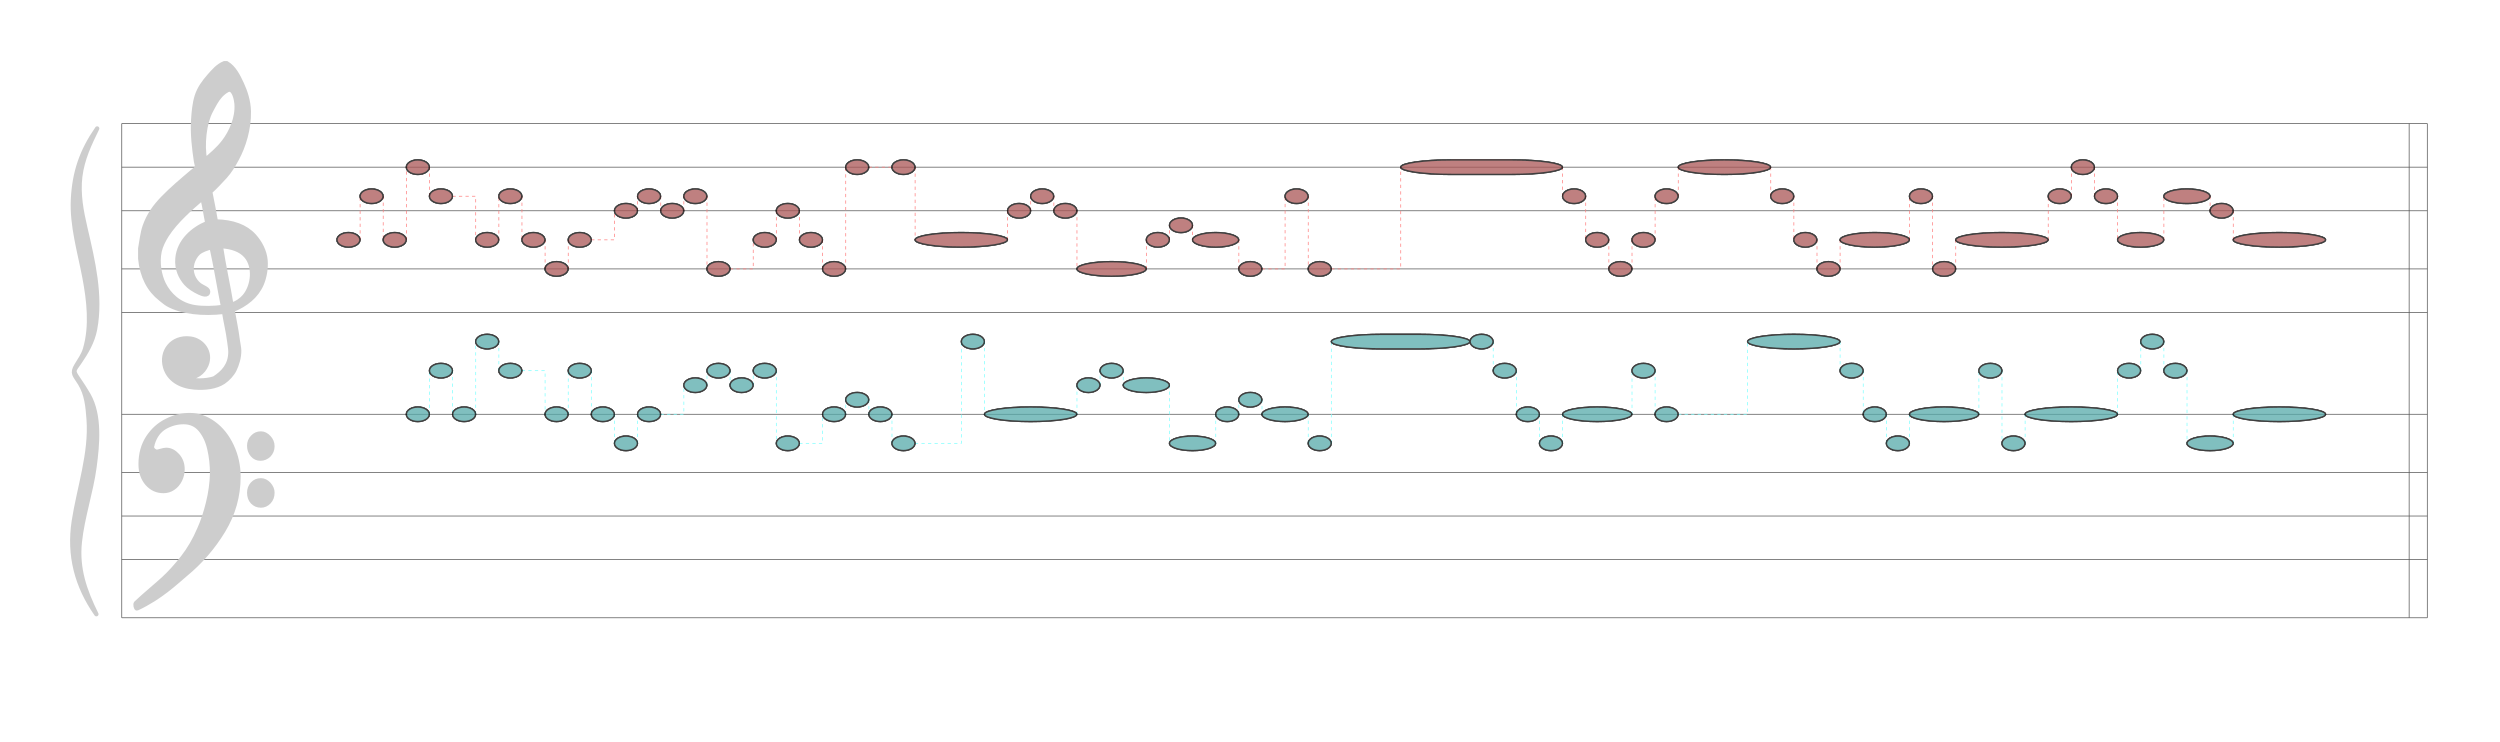
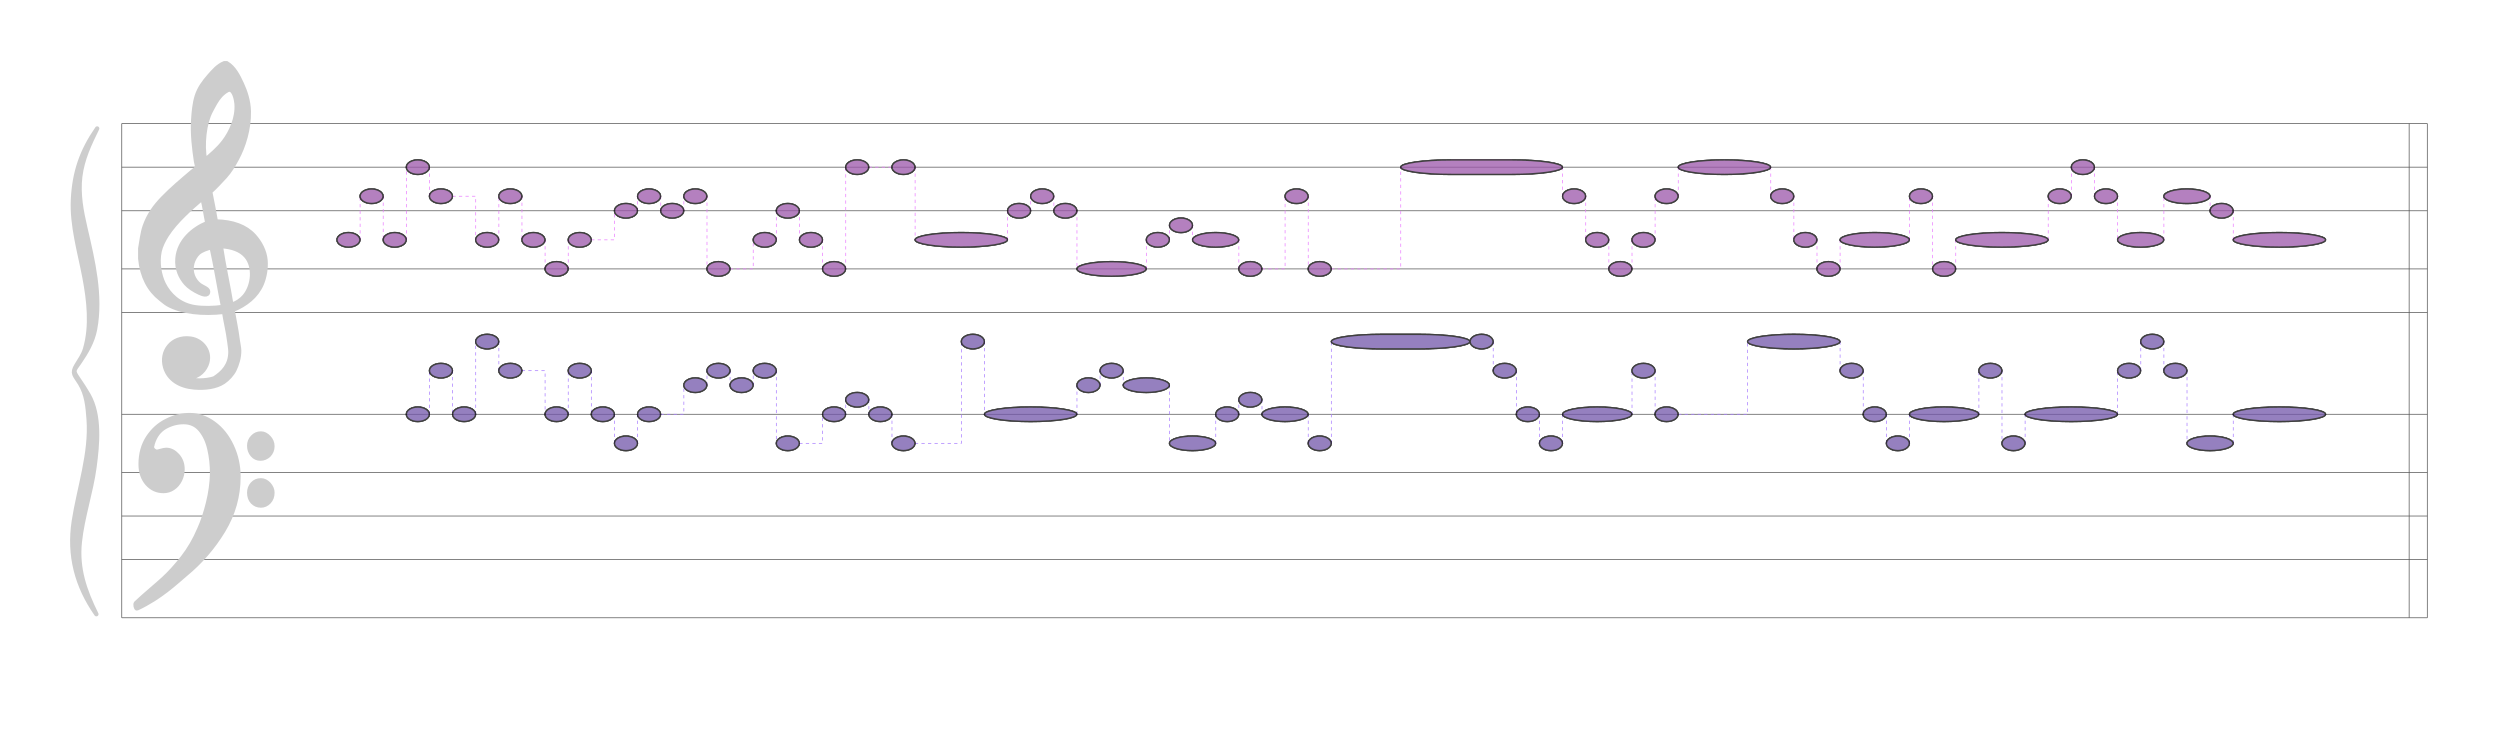
<svg xmlns="http://www.w3.org/2000/svg" version="1.1" viewPort="0 40 39.996 41" viewBox="-200 -50 1719.87 510" width="1719.87" height="510">
  <filter id="constantOpacity">
    <feComponentTransfer>
      <feFuncA type="table" tableValues="0 .5 .5" />
    </feComponentTransfer>
  </filter>
  <g transform="scale(35, -10) translate(0, -81)">
    <g class="staff-lines" stroke-width="0.5" stroke="#555555">
      <path vector-effect="non-scaling-stroke" d="M-3.321 64.5 L41.996 64.5" />
      <path vector-effect="non-scaling-stroke" d="M-3.321 67.5 L41.996 67.5" />
      <path vector-effect="non-scaling-stroke" d="M-3.321 71.5 L41.996 71.5" />
      <path vector-effect="non-scaling-stroke" d="M-3.321 74.5 L41.996 74.5" />
      <path vector-effect="non-scaling-stroke" d="M-3.321 77.5 L41.996 77.5" />
      <path vector-effect="non-scaling-stroke" d="M-3.321 43.5 L41.996 43.5" />
      <path vector-effect="non-scaling-stroke" d="M-3.321 47.5 L41.996 47.5" />
      <path vector-effect="non-scaling-stroke" d="M-3.321 50.5 L41.996 50.5" />
      <path vector-effect="non-scaling-stroke" d="M-3.321 53.5 L41.996 53.5" />
      <path vector-effect="non-scaling-stroke" d="M-3.321 57.5 L41.996 57.5" />
      <path vector-effect="non-scaling-stroke" d="M41.639,43.5 L41.639,77.5" />
      <path vector-effect="non-scaling-stroke" d="M41.996,43.5 L41.996,77.5" />
      <path vector-effect="non-scaling-stroke" d="M-3.321,43.5 L-3.321,77.5 z" />
    </g>
    <g transform="scale(0.714286, 1)">
      <g vector-effect="non-scaling-stroke" class="treble-clef" stroke="#cdcdcd" stroke-width="3" fill="#cdcdcd" transform="translate(-17.25, 5.15) scale(0.06, 0.07)">
        <path vector-effect="non-scaling-stroke" d="M250.026,1080.111c-2.375-5.813-4.501-12.037-5.616-19.656c-1.07-7.32-1.387-15.609-1.62-23.113    c-0.426-13.713,0.409-28.548,1.296-41.038c0.132-1.861,0.517-3.882,0.432-5.183c-0.118-1.794-1.622-3.834-2.484-5.401    c-4.551-8.266-9.023-16.291-13.176-25.488c-3.56-7.883-6.46-16.235-8.316-27.648c-1.087-6.682-1.406-14.26-2.053-21.816   c0-3.313,0-6.623,0-9.936c0.817-17.854,4.099-30.916,9.396-39.743c1.084-1.808,2.228-3.951,3.24-5.186    c6.218-7.579,16.081-9.873,25.812-7.343c0.598-8.887,1.858-19.53,2.376-28.944c0.193-3.49,0.54-7.194,0.54-10.368    c-0.003-13.193-3.44-20.603-7.452-26.135c-3.645-2.613-9.925-3.099-13.176,0.43c4.904-0.174,8.174,5.425,9.612,12.744    c2.427,12.351-1.738,24.386-7.344,25.918c-8.458,2.316-13.738-12.691-11.556-28.295c1.622-11.598,6.603-18.42,13.176-19.655    c5.073-0.956,10.149,0.426,13.608,5.399c1.988,2.858,4.009,7.685,4.968,11.879c1.246,5.448,2.18,12.212,2.16,18.792    c-0.01,3.246-0.453,6.761-0.648,10.152c-0.614,10.689-1.579,19.729-2.376,29.812c6.095,5.437,10.941,13.432,13.392,25.704    c1.302,6.52,2.035,15.517,1.727,23.111c-0.375,9.302-2.565,17.712-5.183,23.975c-3.863,9.248-9.852,13.985-17.604,14.257    c-0.849,9.749-1.633,19.633-2.593,29.159c2.376,4.619,4.55,9.643,6.805,14.906c2.185,5.095,3.892,11.286,5.508,17.712    c2.98,11.855,5.576,29.004,5.4,46.44c-0.102,10.157-1.538,19.319-3.24,27.215c-1.691,7.847-3.557,15.81-6.912,20.089    c-0.36,0-0.72,0-1.08,0C254.113,1090.306,252.068,1085.104,250.026,1080.111z M248.19,997.6    c-1.362,15.429-0.295,36.475,2.7,48.384c1.367,5.441,2.426,10.329,4.428,15.122c0.854,2.04,3.006,5.909,4.104,5.83    c2.104-0.153,3.064-9.245,3.24-13.824c0.542-14.092-2.623-28.387-5.832-37.366C254.247,1008.515,250.911,1002.572,248.19,997.6z     M249.27,935.823c-6.565-5.809-13.02-17.569-13.716-34.776c-0.425-10.517,1.463-18.693,3.888-24.624    c1.422-3.478,3.789-6.692,6.156-9.072c1.287-1.293,4.09-3.666,3.996,1.296c-0.048,2.584-2.504,4.06-3.888,6.263    c-2.557,4.079-4.489,12.399-3.348,21.385c0.481,3.784,1.636,7.983,2.808,10.153c1.458,2.697,3.725,4.34,6.048,5.615    c1.987-19.137,3.451-39.323,5.292-58.753c-4.493-1.347-9.224-1.49-13.068-0.213c-6.922,2.298-11.753,12.045-14.256,23.111    c-1.838,8.128-2.944,20.546-1.837,31.752c0.529,5.353,1.939,11.271,3.348,15.984c4.113,13.751,11.055,26.606,16.308,36.289    C247.971,952.523,248.466,943.862,249.27,935.823z M260.286,855.473c-1.479,19.361-3.545,38.701-4.86,57.671    c5.07-0.638,9.023-3.541,11.556-9.718c4.25-10.369,3.378-29.217-0.648-39.53C264.924,860.283,262.694,856.868,260.286,855.473z" />
      </g>
      <g class="bass-clef" fill="#cdcdcd" stroke="#cdcdcd" transform="scale(1.02, 1) translate(-0.25, 0.25)" stroke-width="3">
        <g transform="matrix(0.1835537,0,0,0.1830159,-98.29797,-1128.841)">
          <path vector-effect="non-scaling-stroke" d="M514.308,6407.837c3.419,4.086,5.655,9.64,7.124,12.803     c2.204,4.648,4.046,10.097,5.538,16.384c1.492,6.287,2.238,13.068,2.238,20.385c0,4.115-0.338,7.925-0.991,11.507     c-0.653,3.543-1.527,6.4-2.647,8.459c-1.108,2.095-2.297,3.125-3.545,3.125c-1.142,0-2.262-0.687-3.369-2.135     c-1.119-1.41-2.029-3.505-2.752-6.325c-0.711-2.819-1.073-6.135-1.073-9.982c0-3.011,0.326-5.411,0.968-7.317     c0.653-1.867,1.446-2.78,2.379-2.78c0.513,0,0.991,0.342,1.422,1.104c0.431,0.724,0.769,1.753,1.014,3.011     c0.245,1.257,0.373,2.628,0.373,4.077c0,2.019-0.245,3.733-0.735,5.144c-0.501,1.41-1.049,2.132-1.667,2.132     c-0.21,0-0.466-0.152-0.781-0.38c-0.303-0.229-0.501-0.342-0.571-0.342c-0.14,0-0.292,0.152-0.466,0.495     c-0.175,0.342-0.268,0.799-0.292,1.41c0.07,0.495,0.117,0.838,0.117,1.104c0.338,2.896,0.944,4.953,1.796,6.249     c0.863,1.258,1.784,1.905,2.763,1.905c1.014,0,1.83-0.953,2.46-2.858c0.63-1.943,1.073-4.344,1.329-7.277     c0.268-2.896,0.396-5.981,0.396-9.22c-0.035-3.468-0.221-7.125-0.583-10.897c-0.361-3.81-0.804-7.163-1.317-10.059     c-0.653-3.925-1.458-7.468-2.414-10.593c-0.956-3.124-1.889-5.752-2.775-7.849c-0.886-2.133-2.731-5.973-4.104-9.297     C514,6409.468,514.126,6407.62,514.308,6407.837z" />
          <path vector-effect="non-scaling-stroke" d="M531.259,6465.557c0.313-0.979,0.705-1.415,1.189-1.415     c0.457,0,0.862,0.436,1.228,1.306c0.339,0.908,0.522,2.032,0.522,3.339c0,1.233-0.17,2.358-0.522,3.302     c-0.353,0.979-0.745,1.488-1.163,1.488c-0.483,0-0.888-0.436-1.215-1.343c-0.34-0.871-0.509-1.958-0.509-3.266     C530.789,6467.626,530.945,6466.5,531.259,6465.557z" />
          <path vector-effect="non-scaling-stroke" d="M531.272,6447.847c0.327-0.871,0.732-1.342,1.241-1.342     c0.457,0,0.849,0.471,1.189,1.378c0.327,0.908,0.497,2.033,0.497,3.447c0,1.162-0.183,2.214-0.522,3.193     c-0.366,0.98-0.745,1.452-1.163,1.452c-0.509,0-0.914-0.436-1.241-1.343c-0.313-0.87-0.483-1.996-0.483-3.301     C530.789,6449.879,530.958,6448.717,531.272,6447.847z" />
        </g>
      </g>
    </g>
    <g transform="scale(0.714286, 1)">
      <g class="brace" transform="rotate(0.2) translate(30.5,-324) scale(1,-1) scale(.0175)">
        <path vector-effect="non-scaling-stroke" stroke="#cdcdcd" fill="#cdcdcd" stroke-width="3" stroke-linejoin="round" d="M-2031.812-22924.453    c-24.919,88.91-36.494,171.418-39.024,279.09c-2.379,101.156,9.877,207.264,16.991,305.533    c6.605,91.162,10.955,191.51-0.048,282.248c-2.757,22.732-8.614,43.227-13.597,63.254c-8.261,33.207-2.886,38.68,5.136,72.111    c10.485,43.689,11.808,90.887,13.172,140.795c3.604,132-16.215,270.613-24.675,400.074    c-8.818,134.883,3.651,255.861,34.113,366.164c-17.906-92.289-29.886-179.082-25.068-283.635    c4.572-99.275,18.379-195.207,24.078-294.23c5.11-88.826,9.914-203.154-8.344-284.342c-4.91-21.82-10.217-42.227-15.835-62.98    c-9.146-33.812-7.235-31.322,2.353-65.664c11.021-39.504,20.774-80.965,24.589-128.662c10.5-131.361-2.347-271.072-13.816-398.416    c-5.957-66.148-10.878-134.006-7.34-202.238C-2055.575-22803.877-2044.086-22863.117-2031.812-22924.453L-2031.812-22924.453z" />
      </g>
    </g>
    <g style="stroke-width:1; stroke:black;">
-       <g class="note-lines track-2" fill="none" stroke="hsl(180, 100%, 75%)" stroke-dasharray="2.25" vector-effect="non-scaling-stroke" stroke-width="0.5">
+       <g class="note-lines track-2" fill="none" stroke="hsl(260, 100%, 75%)" stroke-dasharray="2.25" vector-effect="non-scaling-stroke" stroke-width="0.5">
        <path vector-effect="non-scaling-stroke" d=" M2.723 57.5 L2.727 57.5 L2.727 60.5" />
        <path vector-effect="non-scaling-stroke" d=" M3.178 60.5 L3.182 60.5 L3.182 57.5" />
        <path vector-effect="non-scaling-stroke" d=" M3.633 57.5 L3.636 57.5 L3.636 62.5" />
        <path vector-effect="non-scaling-stroke" d=" M4.087 62.5 L4.091 62.5 L4.091 60.5" />
        <path vector-effect="non-scaling-stroke" d=" M4.542 60.5 L5 60.5 L5 57.5" />
        <path vector-effect="non-scaling-stroke" d=" M5.451 57.5 L5.455 57.5 L5.455 60.5" />
        <path vector-effect="non-scaling-stroke" d=" M5.905 60.5 L5.909 60.5 L5.909 57.5" />
        <path vector-effect="non-scaling-stroke" d=" M6.36 57.5 L6.364 57.5 L6.364 55.5" />
        <path vector-effect="non-scaling-stroke" d=" M6.814 55.5 L6.818 55.5 L6.818 57.5" />
        <path vector-effect="non-scaling-stroke" d=" M7.269 57.5 L7.727 57.5 L7.727 59.5" />
        <path vector-effect="non-scaling-stroke" d=" M8.178 59.5 L8.182 59.5 L8.182 60.5" />
        <path vector-effect="non-scaling-stroke" d=" M8.633 60.5 L8.636 60.5 L8.636 59.5" />
        <path vector-effect="non-scaling-stroke" d=" M9.087 59.5 L9.091 59.5 L9.091 60.5" />
        <path vector-effect="non-scaling-stroke" d=" M9.542 60.5 L9.545 60.5 L9.545 55.5" />
        <path vector-effect="non-scaling-stroke" d=" M9.996 55.5 L10.454 55.5 L10.454 57.5" />
        <path vector-effect="non-scaling-stroke" d=" M10.905 57.5 L10.909 57.5 L10.909 58.5" />
        <path vector-effect="non-scaling-stroke" d=" M11.36 58.5 L11.364 58.5 L11.364 57.5" />
        <path vector-effect="non-scaling-stroke" d=" M11.814 57.5 L11.818 57.5 L11.818 55.5" />
        <path vector-effect="non-scaling-stroke" d=" M12.269 55.5 L13.182 55.5 L13.182 62.5" />
        <path vector-effect="non-scaling-stroke" d=" M13.633 62.5 L13.636 62.5 L13.636 57.5" />
        <path vector-effect="non-scaling-stroke" d=" M15.451 57.5 L15.454 57.5 L15.454 59.5" />
        <path vector-effect="non-scaling-stroke" d=" M15.905 59.5 L15.909 59.5 L15.909 60.5" />
        <path vector-effect="non-scaling-stroke" d=" M16.36 60.5 L16.364 60.5 L16.364 59.5" />
        <path vector-effect="non-scaling-stroke" d=" M17.269 59.5 L17.273 59.5 L17.273 55.5" />
        <path vector-effect="non-scaling-stroke" d=" M18.178 55.5 L18.182 55.5 L18.182 57.5" />
        <path vector-effect="non-scaling-stroke" d=" M18.633 57.5 L18.636 57.5 L18.636 58.5" />
        <path vector-effect="non-scaling-stroke" d=" M19.087 58.5 L19.091 58.5 L19.091 57.5" />
        <path vector-effect="non-scaling-stroke" d=" M19.996 57.5 L20 57.5 L20 55.5" />
        <path vector-effect="non-scaling-stroke" d=" M20.451 55.5 L20.454 55.5 L20.454 62.5" />
        <path vector-effect="non-scaling-stroke" d=" M23.178 62.5 L23.182 62.5 L23.182 62.5" />
        <path vector-effect="non-scaling-stroke" d=" M23.633 62.5 L23.636 62.5 L23.636 60.5" />
        <path vector-effect="non-scaling-stroke" d=" M24.087 60.5 L24.091 60.5 L24.091 57.5" />
        <path vector-effect="non-scaling-stroke" d=" M24.542 57.5 L24.545 57.5 L24.545 55.5" />
        <path vector-effect="non-scaling-stroke" d=" M24.996 55.5 L25 55.5 L25 57.5" />
        <path vector-effect="non-scaling-stroke" d=" M26.36 57.5 L26.364 57.5 L26.364 60.5" />
        <path vector-effect="non-scaling-stroke" d=" M26.814 60.5 L26.818 60.5 L26.818 57.5" />
        <path vector-effect="non-scaling-stroke" d=" M27.269 57.5 L28.636 57.5 L28.636 62.5" />
        <path vector-effect="non-scaling-stroke" d=" M30.451 62.5 L30.454 62.5 L30.454 60.5" />
        <path vector-effect="non-scaling-stroke" d=" M30.905 60.5 L30.909 60.5 L30.909 57.5" />
        <path vector-effect="non-scaling-stroke" d=" M31.36 57.5 L31.364 57.5 L31.364 55.5" />
        <path vector-effect="non-scaling-stroke" d=" M31.814 55.5 L31.818 55.5 L31.818 57.5" />
        <path vector-effect="non-scaling-stroke" d=" M33.178 57.5 L33.182 57.5 L33.182 60.5" />
        <path vector-effect="non-scaling-stroke" d=" M33.633 60.5 L33.636 60.5 L33.636 55.5" />
        <path vector-effect="non-scaling-stroke" d=" M34.087 55.5 L34.091 55.5 L34.091 57.5" />
        <path vector-effect="non-scaling-stroke" d=" M35.905 57.5 L35.909 57.5 L35.909 60.5" />
        <path vector-effect="non-scaling-stroke" d=" M36.36 60.5 L36.364 60.5 L36.364 62.5" />
        <path vector-effect="non-scaling-stroke" d=" M36.814 62.5 L36.818 62.5 L36.818 60.5" />
        <path vector-effect="non-scaling-stroke" d=" M37.269 60.5 L37.273 60.5 L37.273 55.5" />
        <path vector-effect="non-scaling-stroke" d=" M38.178 55.5 L38.182 55.5 L38.182 57.5" />
      </g>
-       <g class="note-lines track-1" fill="none" stroke="hsl(0, 100%, 75%)" stroke-dasharray="2.25" vector-effect="non-scaling-stroke" stroke-width="0.5">
+       <g class="note-lines track-1" fill="none" stroke="hsl(290, 100%, 75%)" stroke-dasharray="2.25" vector-effect="non-scaling-stroke" stroke-width="0.5">
        <path vector-effect="non-scaling-stroke" d=" M1.36 69.5 L1.364 69.5 L1.364 72.5" />
        <path vector-effect="non-scaling-stroke" d=" M1.814 72.5 L1.818 72.5 L1.818 69.5" />
        <path vector-effect="non-scaling-stroke" d=" M2.269 69.5 L2.273 69.5 L2.273 74.5" />
        <path vector-effect="non-scaling-stroke" d=" M2.723 74.5 L2.727 74.5 L2.727 72.5" />
        <path vector-effect="non-scaling-stroke" d=" M3.178 72.5 L3.636 72.5 L3.636 69.5" />
        <path vector-effect="non-scaling-stroke" d=" M4.087 69.5 L4.091 69.5 L4.091 72.5" />
        <path vector-effect="non-scaling-stroke" d=" M4.542 72.5 L4.545 72.5 L4.545 69.5" />
        <path vector-effect="non-scaling-stroke" d=" M4.996 69.5 L5 69.5 L5 67.5" />
        <path vector-effect="non-scaling-stroke" d=" M5.451 67.5 L5.455 67.5 L5.455 69.5" />
        <path vector-effect="non-scaling-stroke" d=" M5.905 69.5 L6.364 69.5 L6.364 71.5" />
        <path vector-effect="non-scaling-stroke" d=" M6.814 71.5 L6.818 71.5 L6.818 72.5" />
        <path vector-effect="non-scaling-stroke" d=" M7.269 72.5 L7.273 72.5 L7.273 71.5" />
        <path vector-effect="non-scaling-stroke" d=" M7.723 71.5 L7.727 71.5 L7.727 72.5" />
        <path vector-effect="non-scaling-stroke" d=" M8.178 72.5 L8.182 72.5 L8.182 67.5" />
        <path vector-effect="non-scaling-stroke" d=" M8.633 67.5 L9.091 67.5 L9.091 69.5" />
        <path vector-effect="non-scaling-stroke" d=" M9.542 69.5 L9.545 69.5 L9.545 71.5" />
        <path vector-effect="non-scaling-stroke" d=" M9.996 71.5 L10 71.5 L10 69.5" />
        <path vector-effect="non-scaling-stroke" d=" M10.451 69.5 L10.454 69.5 L10.454 67.5" />
        <path vector-effect="non-scaling-stroke" d=" M10.905 67.5 L10.909 67.5 L10.909 74.5" />
        <path vector-effect="non-scaling-stroke" d=" M11.36 74.5 L11.818 74.5 L11.818 74.5" />
        <path vector-effect="non-scaling-stroke" d=" M12.269 74.5 L12.273 74.5 L12.273 69.5" />
        <path vector-effect="non-scaling-stroke" d=" M14.087 69.5 L14.091 69.5 L14.091 71.5" />
        <path vector-effect="non-scaling-stroke" d=" M14.542 71.5 L14.545 71.5 L14.545 72.5" />
        <path vector-effect="non-scaling-stroke" d=" M14.996 72.5 L15 72.5 L15 71.5" />
        <path vector-effect="non-scaling-stroke" d=" M15.451 71.5 L15.454 71.5 L15.454 67.5" />
        <path vector-effect="non-scaling-stroke" d=" M16.814 67.5 L16.818 67.5 L16.818 69.5" />
        <path vector-effect="non-scaling-stroke" d=" M17.269 69.5 L17.273 69.5 L17.273 70.5" />
        <path vector-effect="non-scaling-stroke" d=" M17.724 70.5 L17.727 70.5 L17.727 69.5" />
        <path vector-effect="non-scaling-stroke" d=" M18.633 69.5 L18.636 69.5 L18.636 67.5" />
        <path vector-effect="non-scaling-stroke" d=" M19.087 67.5 L19.545 67.5 L19.545 72.5" />
        <path vector-effect="non-scaling-stroke" d=" M19.996 72.5 L20 72.5 L20 67.5" />
        <path vector-effect="non-scaling-stroke" d=" M20.451 67.5 L21.818 67.5 L21.818 74.5" />
        <path vector-effect="non-scaling-stroke" d=" M24.996 74.5 L25 74.5 L25 72.5" />
        <path vector-effect="non-scaling-stroke" d=" M25.451 72.5 L25.454 72.5 L25.454 69.5" />
        <path vector-effect="non-scaling-stroke" d=" M25.905 69.5 L25.909 69.5 L25.909 67.5" />
        <path vector-effect="non-scaling-stroke" d=" M26.36 67.5 L26.364 67.5 L26.364 69.5" />
        <path vector-effect="non-scaling-stroke" d=" M26.814 69.5 L26.818 69.5 L26.818 72.5" />
        <path vector-effect="non-scaling-stroke" d=" M27.269 72.5 L27.273 72.5 L27.273 74.5" />
        <path vector-effect="non-scaling-stroke" d=" M29.087 74.5 L29.091 74.5 L29.091 72.5" />
        <path vector-effect="non-scaling-stroke" d=" M29.542 72.5 L29.545 72.5 L29.545 69.5" />
        <path vector-effect="non-scaling-stroke" d=" M29.996 69.5 L30 69.5 L30 67.5" />
        <path vector-effect="non-scaling-stroke" d=" M30.451 67.5 L30.454 67.5 L30.454 69.5" />
        <path vector-effect="non-scaling-stroke" d=" M31.814 69.5 L31.818 69.5 L31.818 72.5" />
        <path vector-effect="non-scaling-stroke" d=" M32.269 72.5 L32.273 72.5 L32.273 67.5" />
        <path vector-effect="non-scaling-stroke" d=" M32.724 67.5 L32.727 67.5 L32.727 69.5" />
        <path vector-effect="non-scaling-stroke" d=" M34.542 69.5 L34.545 69.5 L34.545 72.5" />
        <path vector-effect="non-scaling-stroke" d=" M34.996 72.5 L35 72.5 L35 74.5" />
        <path vector-effect="non-scaling-stroke" d=" M35.451 74.5 L35.455 74.5 L35.455 72.5" />
        <path vector-effect="non-scaling-stroke" d=" M35.905 72.5 L35.909 72.5 L35.909 69.5" />
        <path vector-effect="non-scaling-stroke" d=" M36.814 69.5 L36.818 69.5 L36.818 72.5" />
        <path vector-effect="non-scaling-stroke" d=" M37.723 72.5 L37.727 72.5 L37.727 71.5" />
        <path vector-effect="non-scaling-stroke" d=" M38.178 71.5 L38.182 71.5 L38.182 69.5" />
      </g>
      <g opacity="0.5" class="note-backdrops track-2" style="fill:black;">
        <g class="note key-57 ont-2d273 offt-2d723">
          <rect vector-effect="non-scaling-stroke" rx="1" ry="1" x="2.273" y="57" width="0.451" height="1" />
        </g>
        <g class="note key-60 ont-2d727 offt-3d178">
          <rect vector-effect="non-scaling-stroke" rx="1" ry="1" x="2.727" y="60" width="0.451" height="1" />
        </g>
        <g class="note key-57 ont-3d182 offt-3d633">
          <rect vector-effect="non-scaling-stroke" rx="1" ry="1" x="3.182" y="57" width="0.451" height="1" />
        </g>
        <g class="note key-62 ont-3d636 offt-4d087 maxima">
          <rect vector-effect="non-scaling-stroke" rx="1" ry="1" x="3.636" y="62" width="0.451" height="1" />
        </g>
        <g class="note key-60 ont-4d091 offt-4d542">
          <rect vector-effect="non-scaling-stroke" rx="1" ry="1" x="4.091" y="60" width="0.451" height="1" />
        </g>
        <g class="note key-57 ont-5d000 offt-5d451">
          <rect vector-effect="non-scaling-stroke" rx="1" ry="1" x="5" y="57" width="0.451" height="1" />
        </g>
        <g class="note key-60 ont-5d455 offt-5d905">
          <rect vector-effect="non-scaling-stroke" rx="1" ry="1" x="5.455" y="60" width="0.451" height="1" />
        </g>
        <g class="note key-57 ont-5d909 offt-6d360">
          <rect vector-effect="non-scaling-stroke" rx="1" ry="1" x="5.909" y="57" width="0.451" height="1" />
        </g>
        <g class="note key-55 ont-6d364 offt-6d814 minima">
          <rect vector-effect="non-scaling-stroke" rx="1" ry="1" x="6.364" y="55" width="0.451" height="1" />
        </g>
        <g class="note key-57 ont-6d818 offt-7d269">
          <rect vector-effect="non-scaling-stroke" rx="1" ry="1" x="6.818" y="57" width="0.451" height="1" />
        </g>
        <g class="note key-59 ont-7d727 offt-8d178">
          <rect vector-effect="non-scaling-stroke" rx="1" ry="1" x="7.727" y="59" width="0.451" height="1" />
        </g>
        <g class="note key-60 ont-8d182 offt-8d633">
          <rect vector-effect="non-scaling-stroke" rx="1" ry="1" x="8.182" y="60" width="0.451" height="1" />
        </g>
        <g class="note key-59 ont-8d636 offt-9d087">
          <rect vector-effect="non-scaling-stroke" rx="1" ry="1" x="8.636" y="59" width="0.451" height="1" />
        </g>
        <g class="note key-60 ont-9d091 offt-9d542">
          <rect vector-effect="non-scaling-stroke" rx="1" ry="1" x="9.091" y="60" width="0.451" height="1" />
        </g>
        <g class="note key-55 ont-9d545 offt-9d996 minima">
          <rect vector-effect="non-scaling-stroke" rx="1" ry="1" x="9.545" y="55" width="0.451" height="1" />
        </g>
        <g class="note key-57 ont-10d455 offt-10d905">
          <rect vector-effect="non-scaling-stroke" rx="1" ry="1" x="10.454" y="57" width="0.451" height="1" />
        </g>
        <g class="note key-58 ont-10d909 offt-11d360">
          <rect vector-effect="non-scaling-stroke" rx="1" ry="1" x="10.909" y="58" width="0.451" height="1" />
        </g>
        <g class="note key-57 ont-11d364 offt-11d814">
          <rect vector-effect="non-scaling-stroke" rx="1" ry="1" x="11.364" y="57" width="0.451" height="1" />
        </g>
        <g class="note key-55 ont-11d818 offt-12d269 minima">
          <rect vector-effect="non-scaling-stroke" rx="1" ry="1" x="11.818" y="55" width="0.451" height="1" />
        </g>
        <g class="note key-62 ont-13d182 offt-13d633 maxima">
          <rect vector-effect="non-scaling-stroke" rx="1" ry="1" x="13.182" y="62" width="0.451" height="1" />
        </g>
        <g class="note key-57 ont-13d636 offt-15d451">
          <rect vector-effect="non-scaling-stroke" rx="1" ry="1" x="13.636" y="57" width="1.814" height="1" />
        </g>
        <g class="note key-59 ont-15d455 offt-15d905">
          <rect vector-effect="non-scaling-stroke" rx="1" ry="1" x="15.454" y="59" width="0.451" height="1" />
        </g>
        <g class="note key-60 ont-15d909 offt-16d360">
          <rect vector-effect="non-scaling-stroke" rx="1" ry="1" x="15.909" y="60" width="0.451" height="1" />
        </g>
        <g class="note key-59 ont-16d364 offt-17d269">
          <rect vector-effect="non-scaling-stroke" rx="1" ry="1" x="16.364" y="59" width="0.905" height="1" />
        </g>
        <g class="note key-55 ont-17d273 offt-18d178 minima">
          <rect vector-effect="non-scaling-stroke" rx="1" ry="1" x="17.273" y="55" width="0.905" height="1" />
        </g>
        <g class="note key-57 ont-18d182 offt-18d633">
          <rect vector-effect="non-scaling-stroke" rx="1" ry="1" x="18.182" y="57" width="0.451" height="1" />
        </g>
        <g class="note key-58 ont-18d636 offt-19d087">
          <rect vector-effect="non-scaling-stroke" rx="1" ry="1" x="18.636" y="58" width="0.451" height="1" />
        </g>
        <g class="note key-57 ont-19d091 offt-19d996">
          <rect vector-effect="non-scaling-stroke" rx="1" ry="1" x="19.091" y="57" width="0.905" height="1" />
        </g>
        <g class="note key-55 ont-20d000 offt-20d451 minima">
          <rect vector-effect="non-scaling-stroke" rx="1" ry="1" x="20" y="55" width="0.451" height="1" />
        </g>
        <g class="note key-62 ont-20d455 offt-23d178 maxima">
          <rect vector-effect="non-scaling-stroke" rx="1" ry="1" x="20.454" y="62" width="2.723" height="1" />
        </g>
        <g class="note key-62 ont-23d182 offt-23d633 maxima">
          <rect vector-effect="non-scaling-stroke" rx="1" ry="1" x="23.182" y="62" width="0.451" height="1" />
        </g>
        <g class="note key-60 ont-23d636 offt-24d087">
          <rect vector-effect="non-scaling-stroke" rx="1" ry="1" x="23.636" y="60" width="0.451" height="1" />
        </g>
        <g class="note key-57 ont-24d091 offt-24d542">
          <rect vector-effect="non-scaling-stroke" rx="1" ry="1" x="24.091" y="57" width="0.451" height="1" />
        </g>
        <g class="note key-55 ont-24d545 offt-24d996 minima">
          <rect vector-effect="non-scaling-stroke" rx="1" ry="1" x="24.545" y="55" width="0.451" height="1" />
        </g>
        <g class="note key-57 ont-25d000 offt-26d360">
          <rect vector-effect="non-scaling-stroke" rx="1" ry="1" x="25" y="57" width="1.36" height="1" />
        </g>
        <g class="note key-60 ont-26d364 offt-26d814">
          <rect vector-effect="non-scaling-stroke" rx="1" ry="1" x="26.364" y="60" width="0.451" height="1" />
        </g>
        <g class="note key-57 ont-26d818 offt-27d269">
          <rect vector-effect="non-scaling-stroke" rx="1" ry="1" x="26.818" y="57" width="0.451" height="1" />
        </g>
        <g class="note key-62 ont-28d636 offt-30d451 maxima">
          <rect vector-effect="non-scaling-stroke" rx="1" ry="1" x="28.636" y="62" width="1.814" height="1" />
        </g>
        <g class="note key-60 ont-30d455 offt-30d905">
          <rect vector-effect="non-scaling-stroke" rx="1" ry="1" x="30.454" y="60" width="0.451" height="1" />
        </g>
        <g class="note key-57 ont-30d909 offt-31d360">
          <rect vector-effect="non-scaling-stroke" rx="1" ry="1" x="30.909" y="57" width="0.451" height="1" />
        </g>
        <g class="note key-55 ont-31d364 offt-31d814 minima">
          <rect vector-effect="non-scaling-stroke" rx="1" ry="1" x="31.364" y="55" width="0.451" height="1" />
        </g>
        <g class="note key-57 ont-31d818 offt-33d178">
          <rect vector-effect="non-scaling-stroke" rx="1" ry="1" x="31.818" y="57" width="1.36" height="1" />
        </g>
        <g class="note key-60 ont-33d182 offt-33d633">
          <rect vector-effect="non-scaling-stroke" rx="1" ry="1" x="33.182" y="60" width="0.451" height="1" />
        </g>
        <g class="note key-55 ont-33d636 offt-34d087 minima">
          <rect vector-effect="non-scaling-stroke" rx="1" ry="1" x="33.636" y="55" width="0.451" height="1" />
        </g>
        <g class="note key-57 ont-34d091 offt-35d905">
          <rect vector-effect="non-scaling-stroke" rx="1" ry="1" x="34.091" y="57" width="1.814" height="1" />
        </g>
        <g class="note key-60 ont-35d909 offt-36d360">
          <rect vector-effect="non-scaling-stroke" rx="1" ry="1" x="35.909" y="60" width="0.451" height="1" />
        </g>
        <g class="note key-62 ont-36d364 offt-36d814 maxima">
          <rect vector-effect="non-scaling-stroke" rx="1" ry="1" x="36.364" y="62" width="0.451" height="1" />
        </g>
        <g class="note key-60 ont-36d818 offt-37d269">
          <rect vector-effect="non-scaling-stroke" rx="1" ry="1" x="36.818" y="60" width="0.451" height="1" />
        </g>
        <g class="note key-55 ont-37d273 offt-38d178 minima">
          <rect vector-effect="non-scaling-stroke" rx="1" ry="1" x="37.273" y="55" width="0.905" height="1" />
        </g>
        <g class="note key-57 ont-38d182 offt-39d996">
          <rect vector-effect="non-scaling-stroke" rx="1" ry="1" x="38.182" y="57" width="1.814" height="1" />
        </g>
      </g>
      <g opacity="0.5" class="note-backdrops track-1" style="fill:black;">
        <g class="note key-69 ont-0d909 offt-1d360">
          <rect vector-effect="non-scaling-stroke" rx="1" ry="1" x="0.909" y="69" width="0.451" height="1" />
        </g>
        <g class="note key-72 ont-1d364 offt-1d814">
          <rect vector-effect="non-scaling-stroke" rx="1" ry="1" x="1.364" y="72" width="0.451" height="1" />
        </g>
        <g class="note key-69 ont-1d818 offt-2d269">
          <rect vector-effect="non-scaling-stroke" rx="1" ry="1" x="1.818" y="69" width="0.451" height="1" />
        </g>
        <g class="note key-74 ont-2d273 offt-2d723 maxima">
          <rect vector-effect="non-scaling-stroke" rx="1" ry="1" x="2.273" y="74" width="0.451" height="1" />
        </g>
        <g class="note key-72 ont-2d727 offt-3d178">
          <rect vector-effect="non-scaling-stroke" rx="1" ry="1" x="2.727" y="72" width="0.451" height="1" />
        </g>
        <g class="note key-69 ont-3d636 offt-4d087">
          <rect vector-effect="non-scaling-stroke" rx="1" ry="1" x="3.636" y="69" width="0.451" height="1" />
        </g>
        <g class="note key-72 ont-4d091 offt-4d542">
          <rect vector-effect="non-scaling-stroke" rx="1" ry="1" x="4.091" y="72" width="0.451" height="1" />
        </g>
        <g class="note key-69 ont-4d545 offt-4d996">
          <rect vector-effect="non-scaling-stroke" rx="1" ry="1" x="4.545" y="69" width="0.451" height="1" />
        </g>
        <g class="note key-67 ont-5d000 offt-5d451 minima">
          <rect vector-effect="non-scaling-stroke" rx="1" ry="1" x="5" y="67" width="0.451" height="1" />
        </g>
        <g class="note key-69 ont-5d455 offt-5d905">
          <rect vector-effect="non-scaling-stroke" rx="1" ry="1" x="5.455" y="69" width="0.451" height="1" />
        </g>
        <g class="note key-71 ont-6d364 offt-6d814">
          <rect vector-effect="non-scaling-stroke" rx="1" ry="1" x="6.364" y="71" width="0.451" height="1" />
        </g>
        <g class="note key-72 ont-6d818 offt-7d269">
          <rect vector-effect="non-scaling-stroke" rx="1" ry="1" x="6.818" y="72" width="0.451" height="1" />
        </g>
        <g class="note key-71 ont-7d273 offt-7d723">
          <rect vector-effect="non-scaling-stroke" rx="1" ry="1" x="7.273" y="71" width="0.451" height="1" />
        </g>
        <g class="note key-72 ont-7d727 offt-8d178">
          <rect vector-effect="non-scaling-stroke" rx="1" ry="1" x="7.727" y="72" width="0.451" height="1" />
        </g>
        <g class="note key-67 ont-8d182 offt-8d633 minima">
          <rect vector-effect="non-scaling-stroke" rx="1" ry="1" x="8.182" y="67" width="0.451" height="1" />
        </g>
        <g class="note key-69 ont-9d091 offt-9d542">
          <rect vector-effect="non-scaling-stroke" rx="1" ry="1" x="9.091" y="69" width="0.451" height="1" />
        </g>
        <g class="note key-71 ont-9d545 offt-9d996">
          <rect vector-effect="non-scaling-stroke" rx="1" ry="1" x="9.545" y="71" width="0.451" height="1" />
        </g>
        <g class="note key-69 ont-10d000 offt-10d451">
          <rect vector-effect="non-scaling-stroke" rx="1" ry="1" x="10" y="69" width="0.451" height="1" />
        </g>
        <g class="note key-67 ont-10d455 offt-10d905 minima">
          <rect vector-effect="non-scaling-stroke" rx="1" ry="1" x="10.454" y="67" width="0.451" height="1" />
        </g>
        <g class="note key-74 ont-10d909 offt-11d360 maxima">
          <rect vector-effect="non-scaling-stroke" rx="1" ry="1" x="10.909" y="74" width="0.451" height="1" />
        </g>
        <g class="note key-74 ont-11d818 offt-12d269 maxima">
          <rect vector-effect="non-scaling-stroke" rx="1" ry="1" x="11.818" y="74" width="0.451" height="1" />
        </g>
        <g class="note key-69 ont-12d273 offt-14d087">
          <rect vector-effect="non-scaling-stroke" rx="1" ry="1" x="12.273" y="69" width="1.814" height="1" />
        </g>
        <g class="note key-71 ont-14d091 offt-14d542">
          <rect vector-effect="non-scaling-stroke" rx="1" ry="1" x="14.091" y="71" width="0.451" height="1" />
        </g>
        <g class="note key-72 ont-14d545 offt-14d996">
          <rect vector-effect="non-scaling-stroke" rx="1" ry="1" x="14.545" y="72" width="0.451" height="1" />
        </g>
        <g class="note key-71 ont-15d000 offt-15d451">
          <rect vector-effect="non-scaling-stroke" rx="1" ry="1" x="15" y="71" width="0.451" height="1" />
        </g>
        <g class="note key-67 ont-15d455 offt-16d814 minima">
          <rect vector-effect="non-scaling-stroke" rx="1" ry="1" x="15.454" y="67" width="1.36" height="1" />
        </g>
        <g class="note key-69 ont-16d818 offt-17d269">
          <rect vector-effect="non-scaling-stroke" rx="1" ry="1" x="16.818" y="69" width="0.451" height="1" />
        </g>
        <g class="note key-70 ont-17d273 offt-17d723">
          <rect vector-effect="non-scaling-stroke" rx="1" ry="1" x="17.273" y="70" width="0.451" height="1" />
        </g>
        <g class="note key-69 ont-17d727 offt-18d633">
          <rect vector-effect="non-scaling-stroke" rx="1" ry="1" x="17.727" y="69" width="0.905" height="1" />
        </g>
        <g class="note key-67 ont-18d636 offt-19d087 minima">
          <rect vector-effect="non-scaling-stroke" rx="1" ry="1" x="18.636" y="67" width="0.451" height="1" />
        </g>
        <g class="note key-72 ont-19d545 offt-19d996">
          <rect vector-effect="non-scaling-stroke" rx="1" ry="1" x="19.545" y="72" width="0.451" height="1" />
        </g>
        <g class="note key-67 ont-20d000 offt-20d451 minima">
          <rect vector-effect="non-scaling-stroke" rx="1" ry="1" x="20" y="67" width="0.451" height="1" />
        </g>
        <g class="note key-74 ont-21d818 offt-24d996 maxima">
          <rect vector-effect="non-scaling-stroke" rx="1" ry="1" x="21.818" y="74" width="3.178" height="1" />
        </g>
        <g class="note key-72 ont-25d000 offt-25d451">
          <rect vector-effect="non-scaling-stroke" rx="1" ry="1" x="25" y="72" width="0.451" height="1" />
        </g>
        <g class="note key-69 ont-25d455 offt-25d905">
          <rect vector-effect="non-scaling-stroke" rx="1" ry="1" x="25.454" y="69" width="0.451" height="1" />
        </g>
        <g class="note key-67 ont-25d909 offt-26d360 minima">
          <rect vector-effect="non-scaling-stroke" rx="1" ry="1" x="25.909" y="67" width="0.451" height="1" />
        </g>
        <g class="note key-69 ont-26d364 offt-26d814">
          <rect vector-effect="non-scaling-stroke" rx="1" ry="1" x="26.364" y="69" width="0.451" height="1" />
        </g>
        <g class="note key-72 ont-26d818 offt-27d269">
          <rect vector-effect="non-scaling-stroke" rx="1" ry="1" x="26.818" y="72" width="0.451" height="1" />
        </g>
        <g class="note key-74 ont-27d273 offt-29d087 maxima">
          <rect vector-effect="non-scaling-stroke" rx="1" ry="1" x="27.273" y="74" width="1.814" height="1" />
        </g>
        <g class="note key-72 ont-29d091 offt-29d542">
          <rect vector-effect="non-scaling-stroke" rx="1" ry="1" x="29.091" y="72" width="0.451" height="1" />
        </g>
        <g class="note key-69 ont-29d545 offt-29d996">
          <rect vector-effect="non-scaling-stroke" rx="1" ry="1" x="29.545" y="69" width="0.451" height="1" />
        </g>
        <g class="note key-67 ont-30d000 offt-30d451 minima">
          <rect vector-effect="non-scaling-stroke" rx="1" ry="1" x="30" y="67" width="0.451" height="1" />
        </g>
        <g class="note key-69 ont-30d455 offt-31d814">
          <rect vector-effect="non-scaling-stroke" rx="1" ry="1" x="30.454" y="69" width="1.36" height="1" />
        </g>
        <g class="note key-72 ont-31d818 offt-32d269">
          <rect vector-effect="non-scaling-stroke" rx="1" ry="1" x="31.818" y="72" width="0.451" height="1" />
        </g>
        <g class="note key-67 ont-32d273 offt-32d723 minima">
          <rect vector-effect="non-scaling-stroke" rx="1" ry="1" x="32.273" y="67" width="0.451" height="1" />
        </g>
        <g class="note key-69 ont-32d727 offt-34d542">
          <rect vector-effect="non-scaling-stroke" rx="1" ry="1" x="32.727" y="69" width="1.814" height="1" />
        </g>
        <g class="note key-72 ont-34d545 offt-34d996">
          <rect vector-effect="non-scaling-stroke" rx="1" ry="1" x="34.545" y="72" width="0.451" height="1" />
        </g>
        <g class="note key-74 ont-35d000 offt-35d451 maxima">
          <rect vector-effect="non-scaling-stroke" rx="1" ry="1" x="35" y="74" width="0.451" height="1" />
        </g>
        <g class="note key-72 ont-35d455 offt-35d905">
          <rect vector-effect="non-scaling-stroke" rx="1" ry="1" x="35.455" y="72" width="0.451" height="1" />
        </g>
        <g class="note key-69 ont-35d909 offt-36d814">
          <rect vector-effect="non-scaling-stroke" rx="1" ry="1" x="35.909" y="69" width="0.905" height="1" />
        </g>
        <g class="note key-72 ont-36d818 offt-37d723">
          <rect vector-effect="non-scaling-stroke" rx="1" ry="1" x="36.818" y="72" width="0.905" height="1" />
        </g>
        <g class="note key-71 ont-37d727 offt-38d178">
          <rect vector-effect="non-scaling-stroke" rx="1" ry="1" x="37.727" y="71" width="0.451" height="1" />
        </g>
        <g class="note key-69 ont-38d182 offt-39d996">
          <rect vector-effect="non-scaling-stroke" rx="1" ry="1" x="38.182" y="69" width="1.814" height="1" />
        </g>
      </g>
-       <g class="track-2" filter="url(#constantOpacity)" style="opacity:1; fill:hsl(180, 100%, 75%);">
+       <g class="track-2" filter="url(#constantOpacity)" style="opacity:1; fill:hsl(260, 100%, 75%);">
        <g class="note key-57 ont-2d273 offt-2d723">
          <rect vector-effect="non-scaling-stroke" rx="1" ry="1" x="2.273" y="57" width="0.451" height="1" />
        </g>
        <g class="note key-60 ont-2d727 offt-3d178">
          <rect vector-effect="non-scaling-stroke" rx="1" ry="1" x="2.727" y="60" width="0.451" height="1" />
        </g>
        <g class="note key-57 ont-3d182 offt-3d633">
          <rect vector-effect="non-scaling-stroke" rx="1" ry="1" x="3.182" y="57" width="0.451" height="1" />
        </g>
        <g class="note key-62 ont-3d636 offt-4d087 maxima">
          <rect vector-effect="non-scaling-stroke" rx="1" ry="1" x="3.636" y="62" width="0.451" height="1" />
        </g>
        <g class="note key-60 ont-4d091 offt-4d542">
          <rect vector-effect="non-scaling-stroke" rx="1" ry="1" x="4.091" y="60" width="0.451" height="1" />
        </g>
        <g class="note key-57 ont-5d000 offt-5d451">
          <rect vector-effect="non-scaling-stroke" rx="1" ry="1" x="5" y="57" width="0.451" height="1" />
        </g>
        <g class="note key-60 ont-5d455 offt-5d905">
          <rect vector-effect="non-scaling-stroke" rx="1" ry="1" x="5.455" y="60" width="0.451" height="1" />
        </g>
        <g class="note key-57 ont-5d909 offt-6d360">
          <rect vector-effect="non-scaling-stroke" rx="1" ry="1" x="5.909" y="57" width="0.451" height="1" />
        </g>
        <g class="note key-55 ont-6d364 offt-6d814 minima">
          <rect vector-effect="non-scaling-stroke" rx="1" ry="1" x="6.364" y="55" width="0.451" height="1" />
        </g>
        <g class="note key-57 ont-6d818 offt-7d269">
          <rect vector-effect="non-scaling-stroke" rx="1" ry="1" x="6.818" y="57" width="0.451" height="1" />
        </g>
        <g class="note key-59 ont-7d727 offt-8d178">
          <rect vector-effect="non-scaling-stroke" rx="1" ry="1" x="7.727" y="59" width="0.451" height="1" />
        </g>
        <g class="note key-60 ont-8d182 offt-8d633">
          <rect vector-effect="non-scaling-stroke" rx="1" ry="1" x="8.182" y="60" width="0.451" height="1" />
        </g>
        <g class="note key-59 ont-8d636 offt-9d087">
          <rect vector-effect="non-scaling-stroke" rx="1" ry="1" x="8.636" y="59" width="0.451" height="1" />
        </g>
        <g class="note key-60 ont-9d091 offt-9d542">
          <rect vector-effect="non-scaling-stroke" rx="1" ry="1" x="9.091" y="60" width="0.451" height="1" />
        </g>
        <g class="note key-55 ont-9d545 offt-9d996 minima">
          <rect vector-effect="non-scaling-stroke" rx="1" ry="1" x="9.545" y="55" width="0.451" height="1" />
        </g>
        <g class="note key-57 ont-10d455 offt-10d905">
          <rect vector-effect="non-scaling-stroke" rx="1" ry="1" x="10.454" y="57" width="0.451" height="1" />
        </g>
        <g class="note key-58 ont-10d909 offt-11d360">
          <rect vector-effect="non-scaling-stroke" rx="1" ry="1" x="10.909" y="58" width="0.451" height="1" />
        </g>
        <g class="note key-57 ont-11d364 offt-11d814">
          <rect vector-effect="non-scaling-stroke" rx="1" ry="1" x="11.364" y="57" width="0.451" height="1" />
        </g>
        <g class="note key-55 ont-11d818 offt-12d269 minima">
          <rect vector-effect="non-scaling-stroke" rx="1" ry="1" x="11.818" y="55" width="0.451" height="1" />
        </g>
        <g class="note key-62 ont-13d182 offt-13d633 maxima">
          <rect vector-effect="non-scaling-stroke" rx="1" ry="1" x="13.182" y="62" width="0.451" height="1" />
        </g>
        <g class="note key-57 ont-13d636 offt-15d451">
          <rect vector-effect="non-scaling-stroke" rx="1" ry="1" x="13.636" y="57" width="1.814" height="1" />
        </g>
        <g class="note key-59 ont-15d455 offt-15d905">
          <rect vector-effect="non-scaling-stroke" rx="1" ry="1" x="15.454" y="59" width="0.451" height="1" />
        </g>
        <g class="note key-60 ont-15d909 offt-16d360">
          <rect vector-effect="non-scaling-stroke" rx="1" ry="1" x="15.909" y="60" width="0.451" height="1" />
        </g>
        <g class="note key-59 ont-16d364 offt-17d269">
          <rect vector-effect="non-scaling-stroke" rx="1" ry="1" x="16.364" y="59" width="0.905" height="1" />
        </g>
        <g class="note key-55 ont-17d273 offt-18d178 minima">
          <rect vector-effect="non-scaling-stroke" rx="1" ry="1" x="17.273" y="55" width="0.905" height="1" />
        </g>
        <g class="note key-57 ont-18d182 offt-18d633">
          <rect vector-effect="non-scaling-stroke" rx="1" ry="1" x="18.182" y="57" width="0.451" height="1" />
        </g>
        <g class="note key-58 ont-18d636 offt-19d087">
          <rect vector-effect="non-scaling-stroke" rx="1" ry="1" x="18.636" y="58" width="0.451" height="1" />
        </g>
        <g class="note key-57 ont-19d091 offt-19d996">
          <rect vector-effect="non-scaling-stroke" rx="1" ry="1" x="19.091" y="57" width="0.905" height="1" />
        </g>
        <g class="note key-55 ont-20d000 offt-20d451 minima">
          <rect vector-effect="non-scaling-stroke" rx="1" ry="1" x="20" y="55" width="0.451" height="1" />
        </g>
        <g class="note key-62 ont-20d455 offt-23d178 maxima">
          <rect vector-effect="non-scaling-stroke" rx="1" ry="1" x="20.454" y="62" width="2.723" height="1" />
        </g>
        <g class="note key-62 ont-23d182 offt-23d633 maxima">
          <rect vector-effect="non-scaling-stroke" rx="1" ry="1" x="23.182" y="62" width="0.451" height="1" />
        </g>
        <g class="note key-60 ont-23d636 offt-24d087">
          <rect vector-effect="non-scaling-stroke" rx="1" ry="1" x="23.636" y="60" width="0.451" height="1" />
        </g>
        <g class="note key-57 ont-24d091 offt-24d542">
          <rect vector-effect="non-scaling-stroke" rx="1" ry="1" x="24.091" y="57" width="0.451" height="1" />
        </g>
        <g class="note key-55 ont-24d545 offt-24d996 minima">
          <rect vector-effect="non-scaling-stroke" rx="1" ry="1" x="24.545" y="55" width="0.451" height="1" />
        </g>
        <g class="note key-57 ont-25d000 offt-26d360">
          <rect vector-effect="non-scaling-stroke" rx="1" ry="1" x="25" y="57" width="1.36" height="1" />
        </g>
        <g class="note key-60 ont-26d364 offt-26d814">
          <rect vector-effect="non-scaling-stroke" rx="1" ry="1" x="26.364" y="60" width="0.451" height="1" />
        </g>
        <g class="note key-57 ont-26d818 offt-27d269">
          <rect vector-effect="non-scaling-stroke" rx="1" ry="1" x="26.818" y="57" width="0.451" height="1" />
        </g>
        <g class="note key-62 ont-28d636 offt-30d451 maxima">
          <rect vector-effect="non-scaling-stroke" rx="1" ry="1" x="28.636" y="62" width="1.814" height="1" />
        </g>
        <g class="note key-60 ont-30d455 offt-30d905">
          <rect vector-effect="non-scaling-stroke" rx="1" ry="1" x="30.454" y="60" width="0.451" height="1" />
        </g>
        <g class="note key-57 ont-30d909 offt-31d360">
          <rect vector-effect="non-scaling-stroke" rx="1" ry="1" x="30.909" y="57" width="0.451" height="1" />
        </g>
        <g class="note key-55 ont-31d364 offt-31d814 minima">
          <rect vector-effect="non-scaling-stroke" rx="1" ry="1" x="31.364" y="55" width="0.451" height="1" />
        </g>
        <g class="note key-57 ont-31d818 offt-33d178">
          <rect vector-effect="non-scaling-stroke" rx="1" ry="1" x="31.818" y="57" width="1.36" height="1" />
        </g>
        <g class="note key-60 ont-33d182 offt-33d633">
          <rect vector-effect="non-scaling-stroke" rx="1" ry="1" x="33.182" y="60" width="0.451" height="1" />
        </g>
        <g class="note key-55 ont-33d636 offt-34d087 minima">
          <rect vector-effect="non-scaling-stroke" rx="1" ry="1" x="33.636" y="55" width="0.451" height="1" />
        </g>
        <g class="note key-57 ont-34d091 offt-35d905">
          <rect vector-effect="non-scaling-stroke" rx="1" ry="1" x="34.091" y="57" width="1.814" height="1" />
        </g>
        <g class="note key-60 ont-35d909 offt-36d360">
          <rect vector-effect="non-scaling-stroke" rx="1" ry="1" x="35.909" y="60" width="0.451" height="1" />
        </g>
        <g class="note key-62 ont-36d364 offt-36d814 maxima">
          <rect vector-effect="non-scaling-stroke" rx="1" ry="1" x="36.364" y="62" width="0.451" height="1" />
        </g>
        <g class="note key-60 ont-36d818 offt-37d269">
          <rect vector-effect="non-scaling-stroke" rx="1" ry="1" x="36.818" y="60" width="0.451" height="1" />
        </g>
        <g class="note key-55 ont-37d273 offt-38d178 minima">
          <rect vector-effect="non-scaling-stroke" rx="1" ry="1" x="37.273" y="55" width="0.905" height="1" />
        </g>
        <g class="note key-57 ont-38d182 offt-39d996">
          <rect vector-effect="non-scaling-stroke" rx="1" ry="1" x="38.182" y="57" width="1.814" height="1" />
        </g>
      </g>
-       <g class="track-1" filter="url(#constantOpacity)" style="opacity:1; fill:hsl(0, 100%, 75%);">
+       <g class="track-1" filter="url(#constantOpacity)" style="opacity:1; fill:hsl(290, 100%, 75%);">
        <g class="note key-69 ont-0d909 offt-1d360">
          <rect vector-effect="non-scaling-stroke" rx="1" ry="1" x="0.909" y="69" width="0.451" height="1" />
        </g>
        <g class="note key-72 ont-1d364 offt-1d814">
          <rect vector-effect="non-scaling-stroke" rx="1" ry="1" x="1.364" y="72" width="0.451" height="1" />
        </g>
        <g class="note key-69 ont-1d818 offt-2d269">
          <rect vector-effect="non-scaling-stroke" rx="1" ry="1" x="1.818" y="69" width="0.451" height="1" />
        </g>
        <g class="note key-74 ont-2d273 offt-2d723 maxima">
          <rect vector-effect="non-scaling-stroke" rx="1" ry="1" x="2.273" y="74" width="0.451" height="1" />
        </g>
        <g class="note key-72 ont-2d727 offt-3d178">
          <rect vector-effect="non-scaling-stroke" rx="1" ry="1" x="2.727" y="72" width="0.451" height="1" />
        </g>
        <g class="note key-69 ont-3d636 offt-4d087">
          <rect vector-effect="non-scaling-stroke" rx="1" ry="1" x="3.636" y="69" width="0.451" height="1" />
        </g>
        <g class="note key-72 ont-4d091 offt-4d542">
          <rect vector-effect="non-scaling-stroke" rx="1" ry="1" x="4.091" y="72" width="0.451" height="1" />
        </g>
        <g class="note key-69 ont-4d545 offt-4d996">
          <rect vector-effect="non-scaling-stroke" rx="1" ry="1" x="4.545" y="69" width="0.451" height="1" />
        </g>
        <g class="note key-67 ont-5d000 offt-5d451 minima">
          <rect vector-effect="non-scaling-stroke" rx="1" ry="1" x="5" y="67" width="0.451" height="1" />
        </g>
        <g class="note key-69 ont-5d455 offt-5d905">
          <rect vector-effect="non-scaling-stroke" rx="1" ry="1" x="5.455" y="69" width="0.451" height="1" />
        </g>
        <g class="note key-71 ont-6d364 offt-6d814">
          <rect vector-effect="non-scaling-stroke" rx="1" ry="1" x="6.364" y="71" width="0.451" height="1" />
        </g>
        <g class="note key-72 ont-6d818 offt-7d269">
          <rect vector-effect="non-scaling-stroke" rx="1" ry="1" x="6.818" y="72" width="0.451" height="1" />
        </g>
        <g class="note key-71 ont-7d273 offt-7d723">
          <rect vector-effect="non-scaling-stroke" rx="1" ry="1" x="7.273" y="71" width="0.451" height="1" />
        </g>
        <g class="note key-72 ont-7d727 offt-8d178">
          <rect vector-effect="non-scaling-stroke" rx="1" ry="1" x="7.727" y="72" width="0.451" height="1" />
        </g>
        <g class="note key-67 ont-8d182 offt-8d633 minima">
          <rect vector-effect="non-scaling-stroke" rx="1" ry="1" x="8.182" y="67" width="0.451" height="1" />
        </g>
        <g class="note key-69 ont-9d091 offt-9d542">
          <rect vector-effect="non-scaling-stroke" rx="1" ry="1" x="9.091" y="69" width="0.451" height="1" />
        </g>
        <g class="note key-71 ont-9d545 offt-9d996">
          <rect vector-effect="non-scaling-stroke" rx="1" ry="1" x="9.545" y="71" width="0.451" height="1" />
        </g>
        <g class="note key-69 ont-10d000 offt-10d451">
          <rect vector-effect="non-scaling-stroke" rx="1" ry="1" x="10" y="69" width="0.451" height="1" />
        </g>
        <g class="note key-67 ont-10d455 offt-10d905 minima">
          <rect vector-effect="non-scaling-stroke" rx="1" ry="1" x="10.454" y="67" width="0.451" height="1" />
        </g>
        <g class="note key-74 ont-10d909 offt-11d360 maxima">
          <rect vector-effect="non-scaling-stroke" rx="1" ry="1" x="10.909" y="74" width="0.451" height="1" />
        </g>
        <g class="note key-74 ont-11d818 offt-12d269 maxima">
          <rect vector-effect="non-scaling-stroke" rx="1" ry="1" x="11.818" y="74" width="0.451" height="1" />
        </g>
        <g class="note key-69 ont-12d273 offt-14d087">
          <rect vector-effect="non-scaling-stroke" rx="1" ry="1" x="12.273" y="69" width="1.814" height="1" />
        </g>
        <g class="note key-71 ont-14d091 offt-14d542">
          <rect vector-effect="non-scaling-stroke" rx="1" ry="1" x="14.091" y="71" width="0.451" height="1" />
        </g>
        <g class="note key-72 ont-14d545 offt-14d996">
          <rect vector-effect="non-scaling-stroke" rx="1" ry="1" x="14.545" y="72" width="0.451" height="1" />
        </g>
        <g class="note key-71 ont-15d000 offt-15d451">
          <rect vector-effect="non-scaling-stroke" rx="1" ry="1" x="15" y="71" width="0.451" height="1" />
        </g>
        <g class="note key-67 ont-15d455 offt-16d814 minima">
          <rect vector-effect="non-scaling-stroke" rx="1" ry="1" x="15.454" y="67" width="1.36" height="1" />
        </g>
        <g class="note key-69 ont-16d818 offt-17d269">
          <rect vector-effect="non-scaling-stroke" rx="1" ry="1" x="16.818" y="69" width="0.451" height="1" />
        </g>
        <g class="note key-70 ont-17d273 offt-17d723">
          <rect vector-effect="non-scaling-stroke" rx="1" ry="1" x="17.273" y="70" width="0.451" height="1" />
        </g>
        <g class="note key-69 ont-17d727 offt-18d633">
          <rect vector-effect="non-scaling-stroke" rx="1" ry="1" x="17.727" y="69" width="0.905" height="1" />
        </g>
        <g class="note key-67 ont-18d636 offt-19d087 minima">
          <rect vector-effect="non-scaling-stroke" rx="1" ry="1" x="18.636" y="67" width="0.451" height="1" />
        </g>
        <g class="note key-72 ont-19d545 offt-19d996">
          <rect vector-effect="non-scaling-stroke" rx="1" ry="1" x="19.545" y="72" width="0.451" height="1" />
        </g>
        <g class="note key-67 ont-20d000 offt-20d451 minima">
          <rect vector-effect="non-scaling-stroke" rx="1" ry="1" x="20" y="67" width="0.451" height="1" />
        </g>
        <g class="note key-74 ont-21d818 offt-24d996 maxima">
          <rect vector-effect="non-scaling-stroke" rx="1" ry="1" x="21.818" y="74" width="3.178" height="1" />
        </g>
        <g class="note key-72 ont-25d000 offt-25d451">
          <rect vector-effect="non-scaling-stroke" rx="1" ry="1" x="25" y="72" width="0.451" height="1" />
        </g>
        <g class="note key-69 ont-25d455 offt-25d905">
          <rect vector-effect="non-scaling-stroke" rx="1" ry="1" x="25.454" y="69" width="0.451" height="1" />
        </g>
        <g class="note key-67 ont-25d909 offt-26d360 minima">
          <rect vector-effect="non-scaling-stroke" rx="1" ry="1" x="25.909" y="67" width="0.451" height="1" />
        </g>
        <g class="note key-69 ont-26d364 offt-26d814">
          <rect vector-effect="non-scaling-stroke" rx="1" ry="1" x="26.364" y="69" width="0.451" height="1" />
        </g>
        <g class="note key-72 ont-26d818 offt-27d269">
          <rect vector-effect="non-scaling-stroke" rx="1" ry="1" x="26.818" y="72" width="0.451" height="1" />
        </g>
        <g class="note key-74 ont-27d273 offt-29d087 maxima">
          <rect vector-effect="non-scaling-stroke" rx="1" ry="1" x="27.273" y="74" width="1.814" height="1" />
        </g>
        <g class="note key-72 ont-29d091 offt-29d542">
          <rect vector-effect="non-scaling-stroke" rx="1" ry="1" x="29.091" y="72" width="0.451" height="1" />
        </g>
        <g class="note key-69 ont-29d545 offt-29d996">
          <rect vector-effect="non-scaling-stroke" rx="1" ry="1" x="29.545" y="69" width="0.451" height="1" />
        </g>
        <g class="note key-67 ont-30d000 offt-30d451 minima">
          <rect vector-effect="non-scaling-stroke" rx="1" ry="1" x="30" y="67" width="0.451" height="1" />
        </g>
        <g class="note key-69 ont-30d455 offt-31d814">
          <rect vector-effect="non-scaling-stroke" rx="1" ry="1" x="30.454" y="69" width="1.36" height="1" />
        </g>
        <g class="note key-72 ont-31d818 offt-32d269">
          <rect vector-effect="non-scaling-stroke" rx="1" ry="1" x="31.818" y="72" width="0.451" height="1" />
        </g>
        <g class="note key-67 ont-32d273 offt-32d723 minima">
          <rect vector-effect="non-scaling-stroke" rx="1" ry="1" x="32.273" y="67" width="0.451" height="1" />
        </g>
        <g class="note key-69 ont-32d727 offt-34d542">
          <rect vector-effect="non-scaling-stroke" rx="1" ry="1" x="32.727" y="69" width="1.814" height="1" />
        </g>
        <g class="note key-72 ont-34d545 offt-34d996">
          <rect vector-effect="non-scaling-stroke" rx="1" ry="1" x="34.545" y="72" width="0.451" height="1" />
        </g>
        <g class="note key-74 ont-35d000 offt-35d451 maxima">
          <rect vector-effect="non-scaling-stroke" rx="1" ry="1" x="35" y="74" width="0.451" height="1" />
        </g>
        <g class="note key-72 ont-35d455 offt-35d905">
          <rect vector-effect="non-scaling-stroke" rx="1" ry="1" x="35.455" y="72" width="0.451" height="1" />
        </g>
        <g class="note key-69 ont-35d909 offt-36d814">
          <rect vector-effect="non-scaling-stroke" rx="1" ry="1" x="35.909" y="69" width="0.905" height="1" />
        </g>
        <g class="note key-72 ont-36d818 offt-37d723">
          <rect vector-effect="non-scaling-stroke" rx="1" ry="1" x="36.818" y="72" width="0.905" height="1" />
        </g>
        <g class="note key-71 ont-37d727 offt-38d178">
          <rect vector-effect="non-scaling-stroke" rx="1" ry="1" x="37.727" y="71" width="0.451" height="1" />
        </g>
        <g class="note key-69 ont-38d182 offt-39d996">
          <rect vector-effect="non-scaling-stroke" rx="1" ry="1" x="38.182" y="69" width="1.814" height="1" />
        </g>
      </g>
    </g>
  </g>
</svg>
